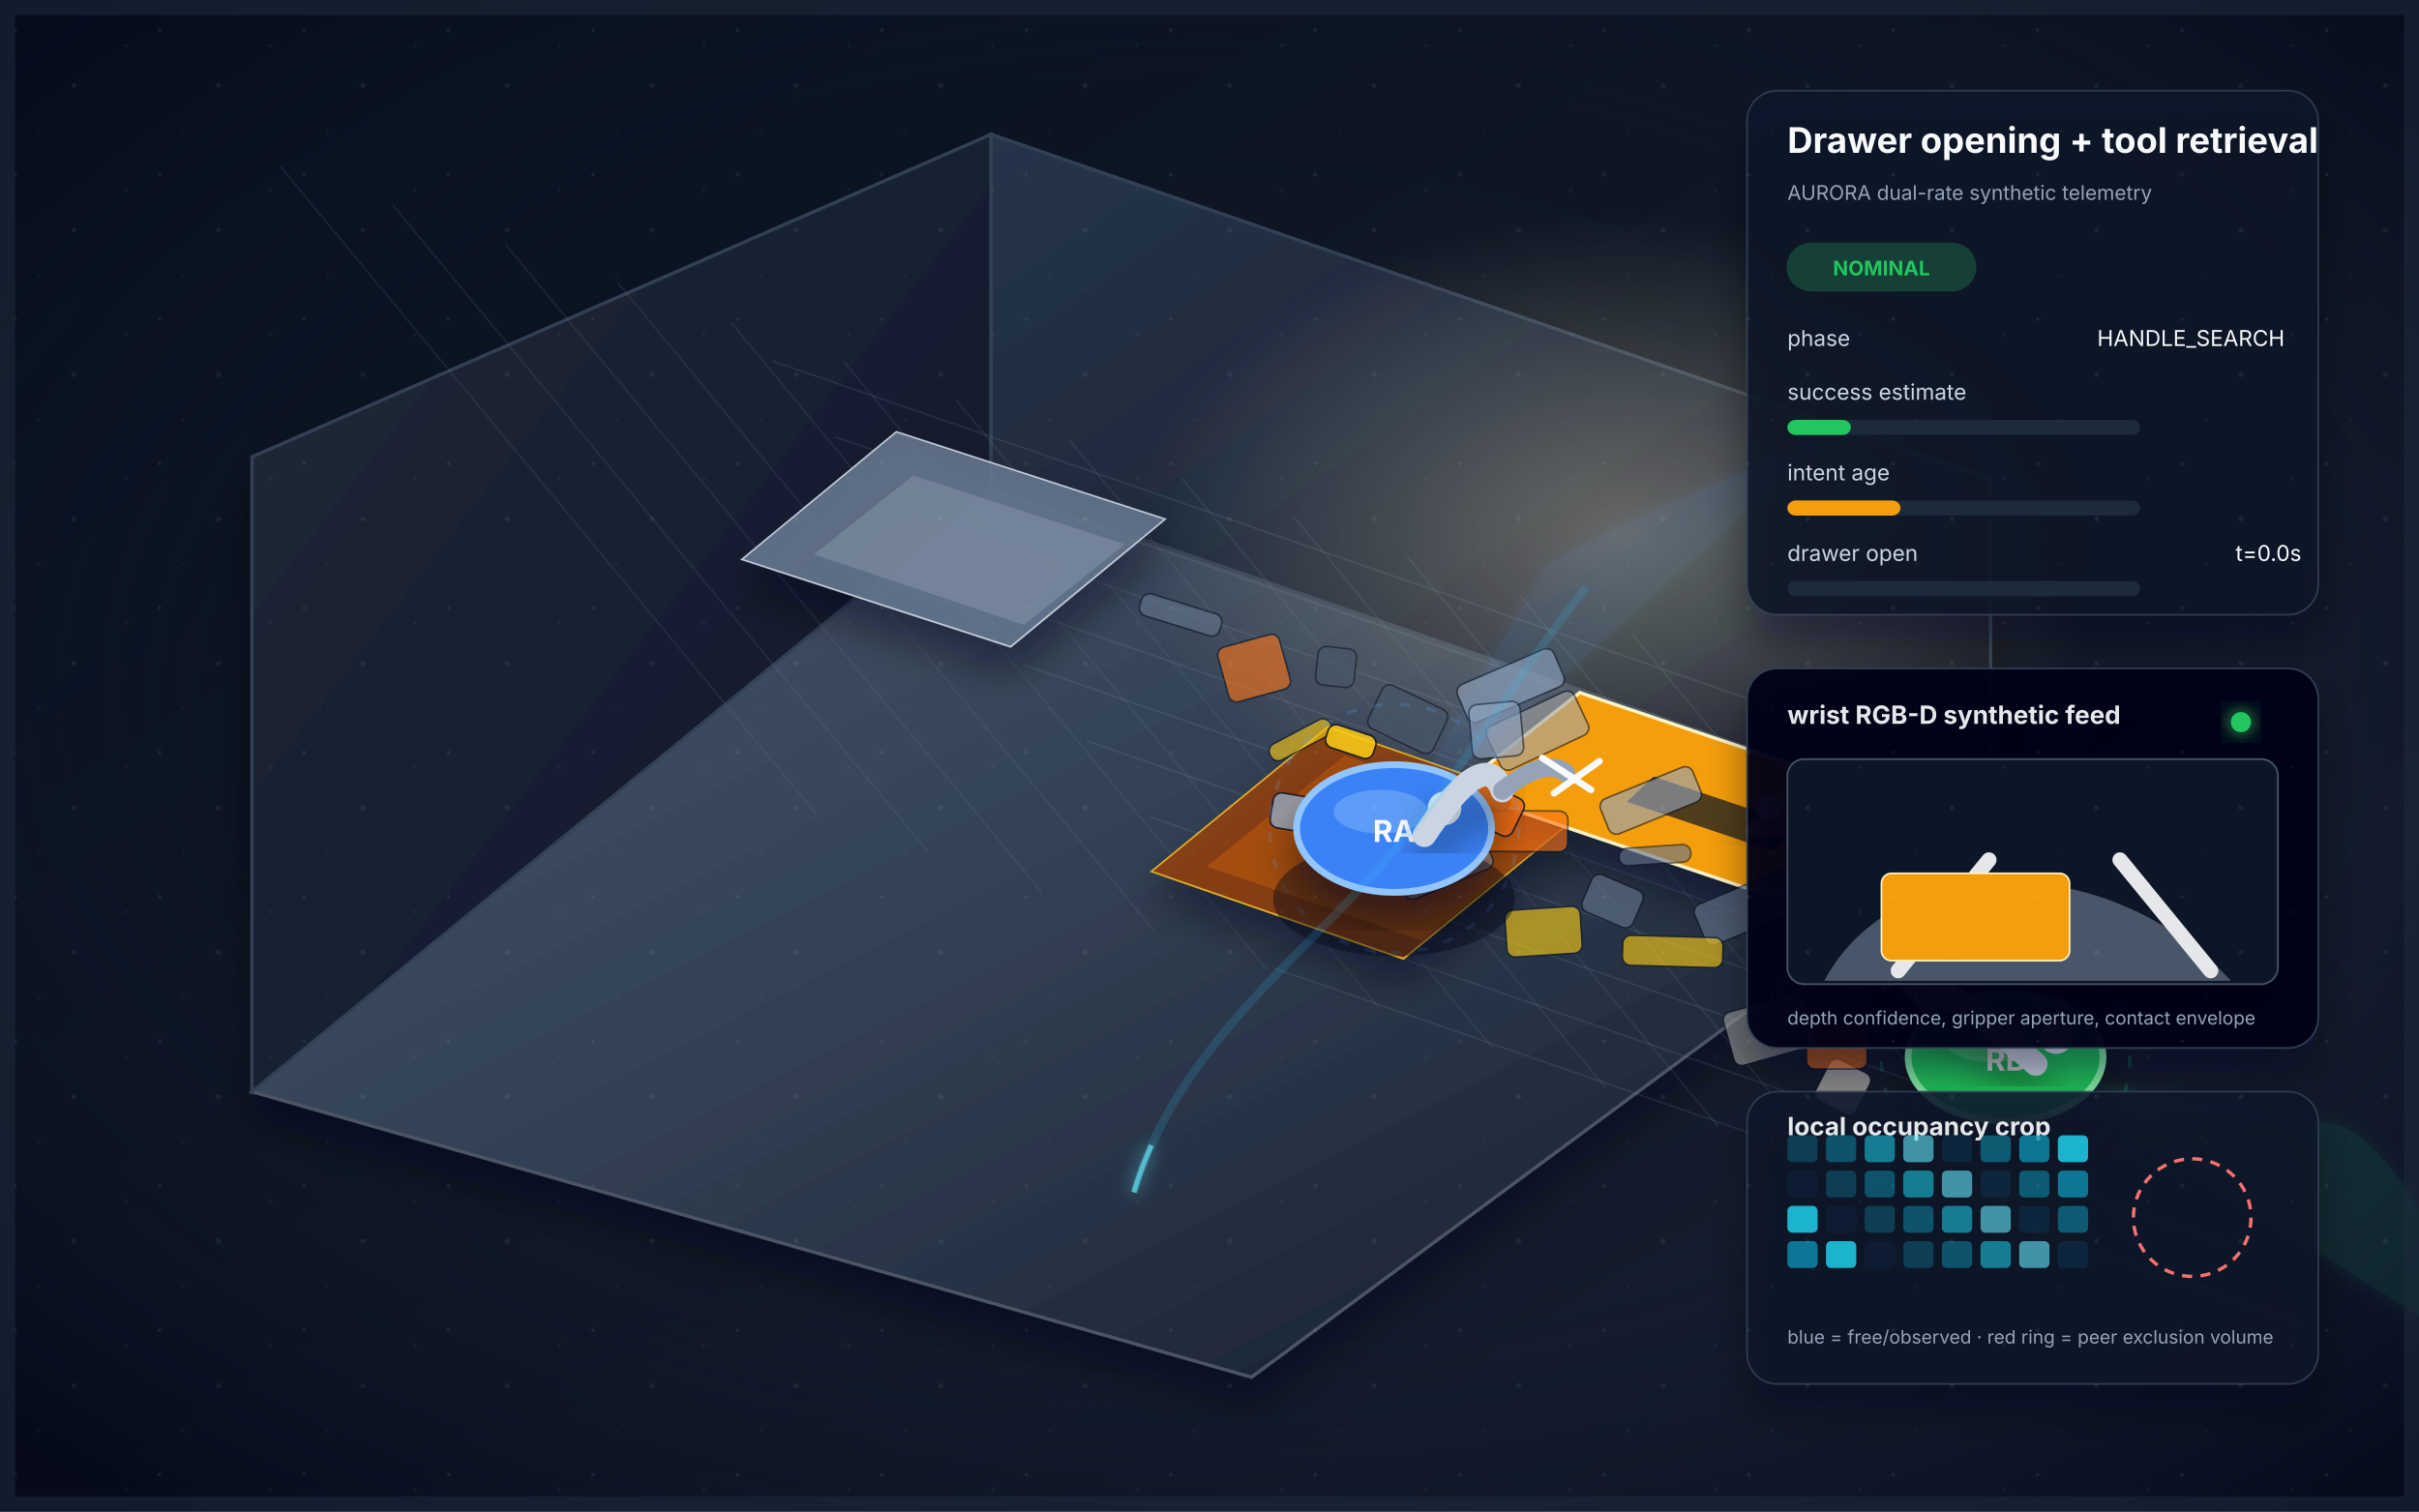
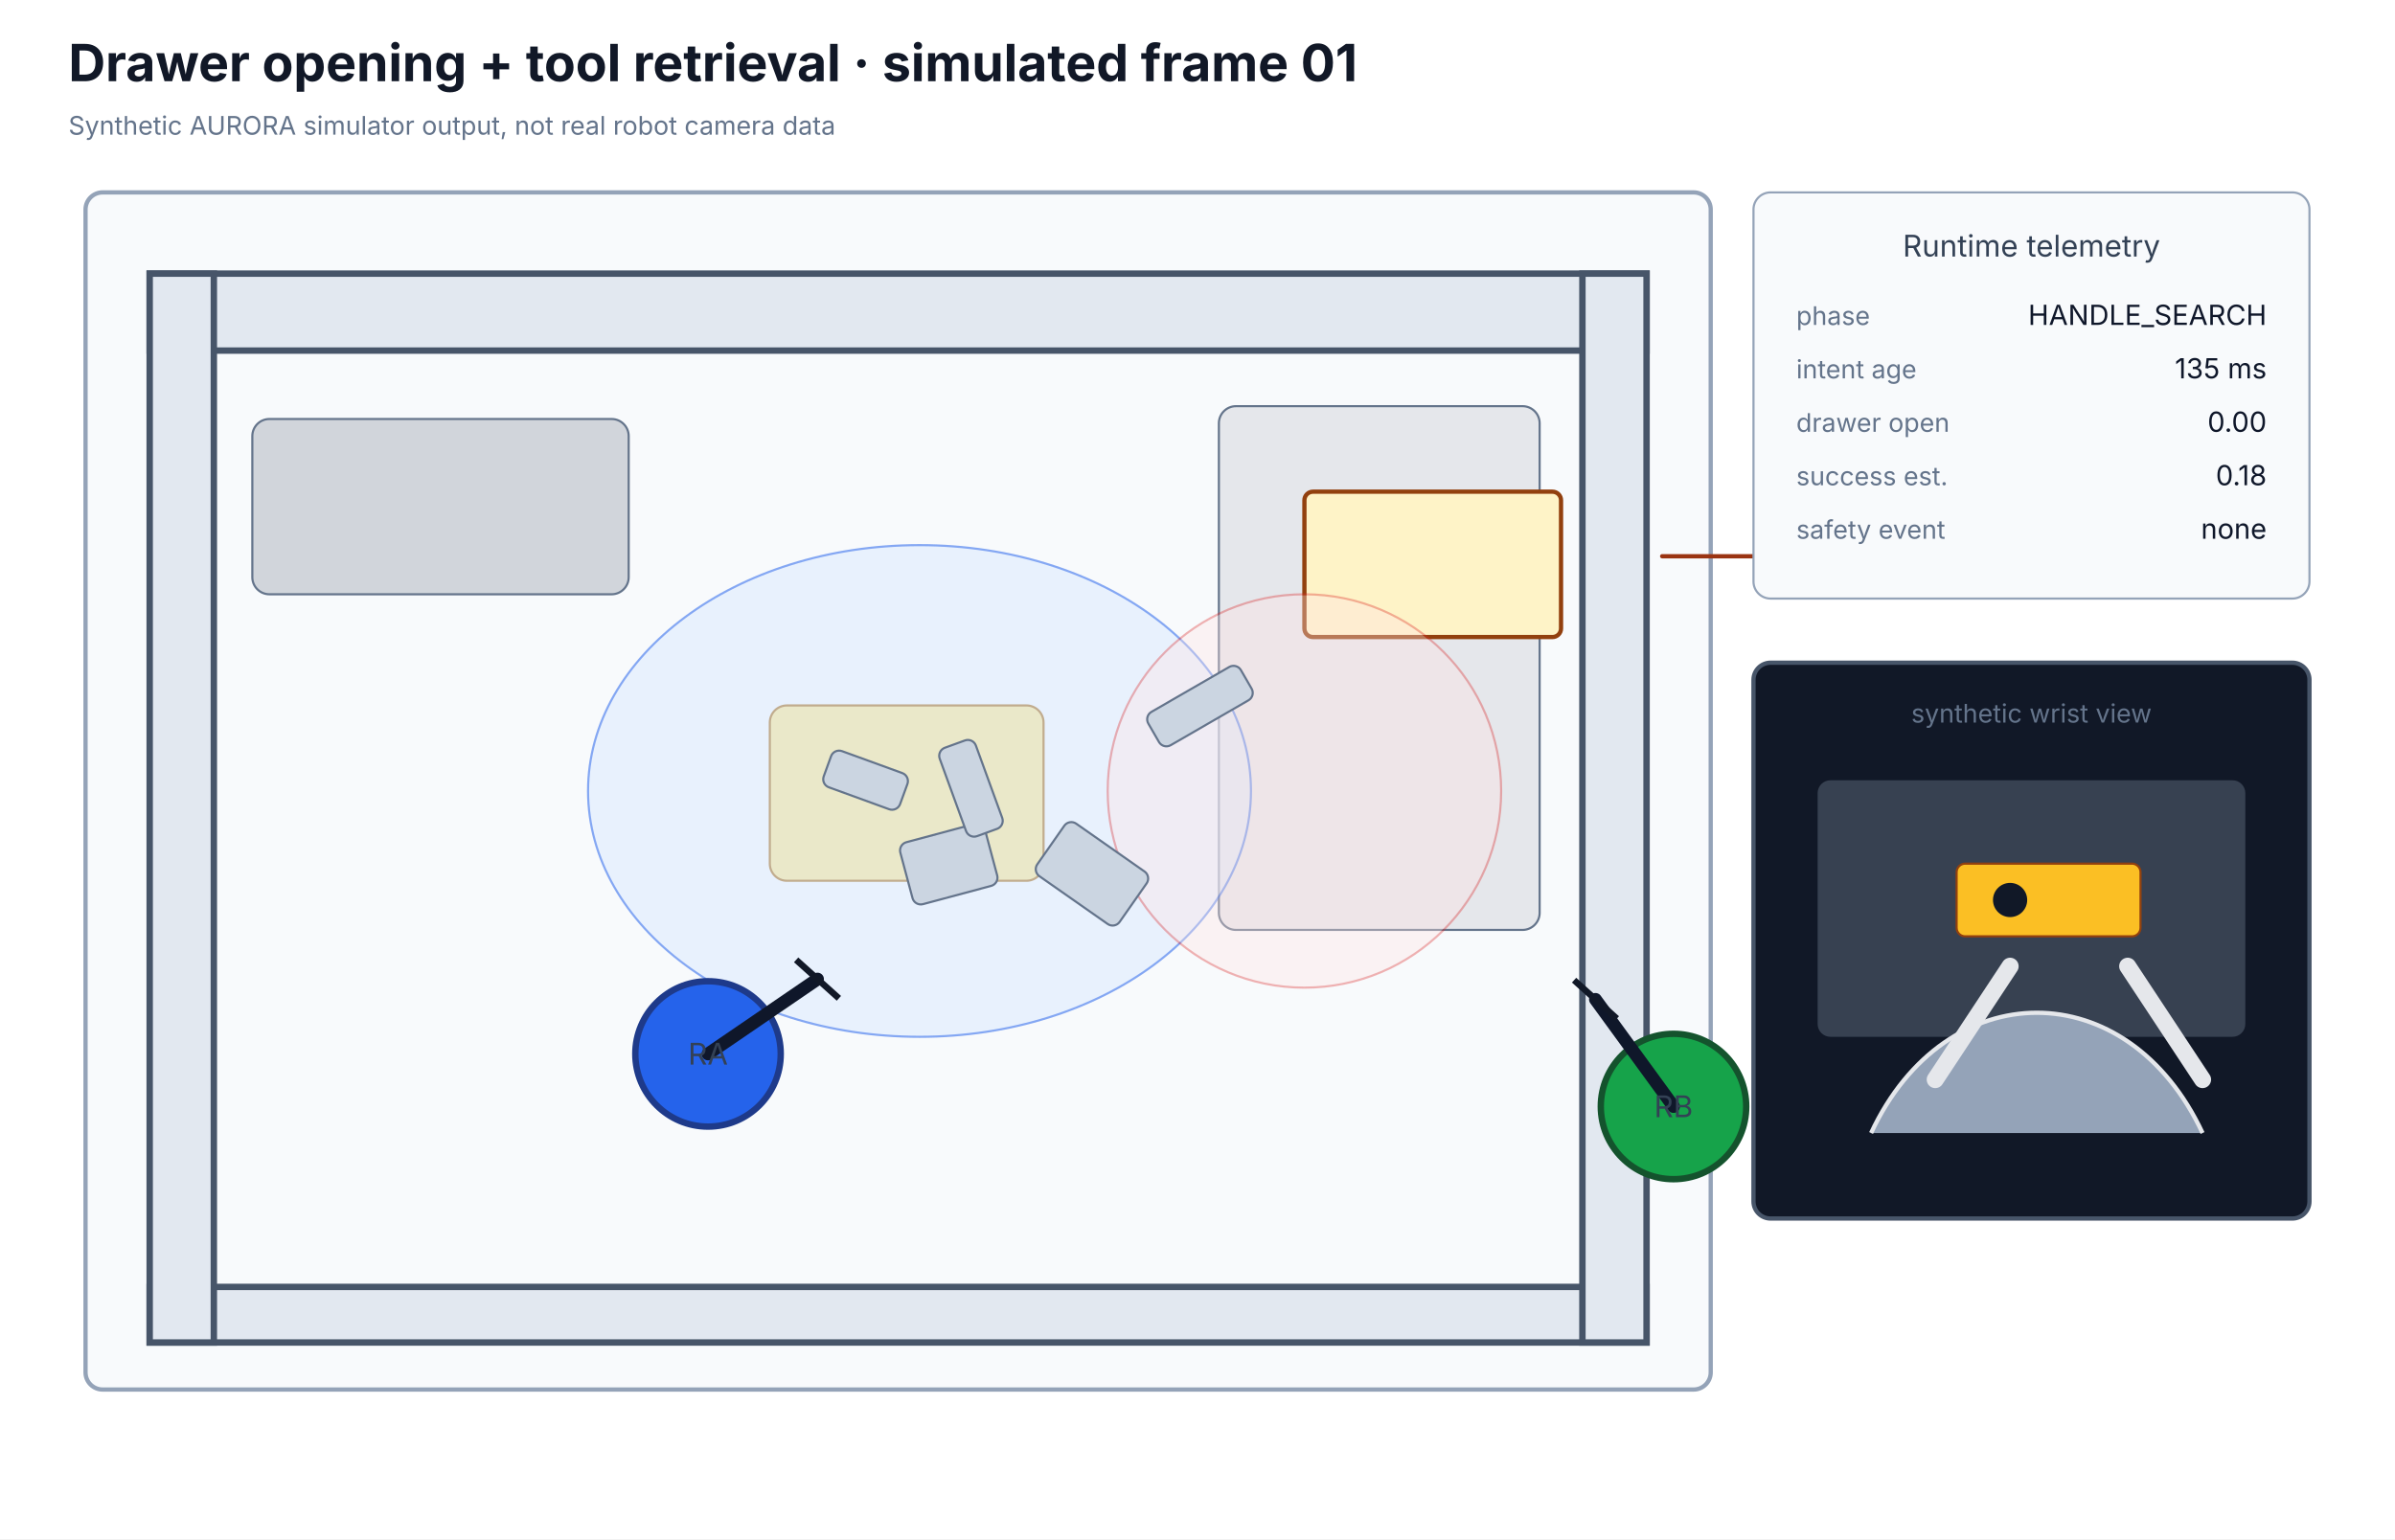
- <svg xmlns="http://www.w3.org/2000/svg" width="1440" height="900" viewBox="0 0 1440 900">
-   <defs>
-     <linearGradient id="bg" x1="0" y1="0" x2="1" y2="1">
-       <stop offset="0" stop-color="#07111f" />
-       <stop offset="0.55" stop-color="#111827" />
-       <stop offset="1" stop-color="#172033" />
-     </linearGradient>
-     <radialGradient id="vignette" cx="50%" cy="46%" r="70%">
-       <stop offset="0" stop-color="#ffffff" stop-opacity="0.07" />
-       <stop offset="0.58" stop-color="#0f172a" stop-opacity="0" />
-       <stop offset="1" stop-color="#020617" stop-opacity="0.82" />
-     </radialGradient>
-     <linearGradient id="floorGrad" x1="0" y1="0" x2="1" y2="1">
-       <stop offset="0" stop-color="#475569" />
-       <stop offset="0.45" stop-color="#334155" />
-       <stop offset="1" stop-color="#111827" />
-     </linearGradient>
-     <linearGradient id="wallLeft" x1="0" y1="0" x2="1" y2="1">
-       <stop offset="0" stop-color="#1f2937" />
-       <stop offset="1" stop-color="#0f172a" />
-     </linearGradient>
-     <linearGradient id="wallRight" x1="0" y1="0" x2="1" y2="1">
-       <stop offset="0" stop-color="#273449" />
-       <stop offset="1" stop-color="#111827" />
-     </linearGradient>
-     <radialGradient id="lamp" cx="50%" cy="50%" r="50%">
-       <stop offset="0" stop-color="#fef3c7" stop-opacity="0.60" />
-       <stop offset="1" stop-color="#fef3c7" stop-opacity="0" />
-     </radialGradient>
-     <pattern id="dust" width="86" height="86" patternUnits="userSpaceOnUse">
-       <circle cx="9" cy="18" r="1.1" fill="#e5e7eb" opacity="0.22" />
-       <circle cx="44" cy="51" r="1.5" fill="#f8fafc" opacity="0.18" />
-       <circle cx="75" cy="27" r="0.9" fill="#cbd5e1" opacity="0.18" />
-       <circle cx="23" cy="78" r="0.7" fill="#fef3c7" opacity="0.16" />
-     </pattern>
-     <filter id="softShadow" x="-30%" y="-30%" width="160%" height="160%">
-       <feDropShadow dx="0" dy="16" stdDeviation="12" flood-color="#020617" flood-opacity="0.45" />
-     </filter>
-     <filter id="glow" x="-50%" y="-50%" width="200%" height="200%">
-       <feGaussianBlur stdDeviation="5" result="coloredBlur" />
-       <feMerge>
-         <feMergeNode in="coloredBlur" />
-         <feMergeNode in="SourceGraphic" />
-       </feMerge>
-     </filter>
-   </defs>
-   <rect width="1440" height="900" fill="url(#bg)" />
-   <rect width="1440" height="900" fill="url(#vignette)" opacity="0.95" />
-   <g filter="url(#softShadow)">
-     <path d="M150 650 L590 290 L1185 495 L745 820 Z" fill="url(#floorGrad)" stroke="#4b5563" stroke-width="2" />
-     <path d="M150 650 L150 272 L590 80 L590 290 Z" fill="url(#wallLeft)" stroke="#334155" stroke-width="2" />
-     <path d="M590 80 L1185 285 L1185 495 L590 290 Z" fill="url(#wallRight)" stroke="#334155" stroke-width="2" />
-   </g>
-   <line x1="166.9" y1="99.1" x2="486.1" y2="484.8" stroke="#64748b" stroke-width="1" opacity="0.18" />
-   <line x1="234.0" y1="122.3" x2="553.2" y2="508.0" stroke="#64748b" stroke-width="1" opacity="0.18" />
-   <line x1="301.0" y1="145.6" x2="620.2" y2="531.3" stroke="#64748b" stroke-width="1" opacity="0.18" />
-   <line x1="368.1" y1="168.8" x2="687.3" y2="554.5" stroke="#64748b" stroke-width="1" opacity="0.18" />
-   <line x1="435.2" y1="192.0" x2="754.4" y2="577.7" stroke="#64748b" stroke-width="1" opacity="0.18" />
-   <line x1="502.3" y1="215.2" x2="821.5" y2="600.9" stroke="#64748b" stroke-width="1" opacity="0.18" />
-   <line x1="569.4" y1="238.4" x2="888.6" y2="624.1" stroke="#64748b" stroke-width="1" opacity="0.18" />
-   <line x1="636.4" y1="261.7" x2="955.6" y2="647.4" stroke="#64748b" stroke-width="1" opacity="0.18" />
-   <line x1="703.5" y1="284.9" x2="1022.7" y2="670.6" stroke="#64748b" stroke-width="1" opacity="0.18" />
-   <line x1="770.6" y1="308.1" x2="1089.8" y2="693.8" stroke="#64748b" stroke-width="1" opacity="0.18" />
-   <line x1="837.7" y1="331.3" x2="1156.9" y2="717.0" stroke="#64748b" stroke-width="1" opacity="0.18" />
-   <line x1="904.8" y1="354.5" x2="1224.0" y2="740.2" stroke="#64748b" stroke-width="1" opacity="0.18" />
-   <line x1="971.8" y1="377.8" x2="1291.0" y2="763.5" stroke="#64748b" stroke-width="1" opacity="0.18" />
-   <line x1="459.8" y1="215.0" x2="1068.2" y2="425.6" stroke="#94a3b8" stroke-width="1" opacity="0.14" />
-   <line x1="497.2" y1="260.2" x2="1105.6" y2="470.8" stroke="#94a3b8" stroke-width="1" opacity="0.14" />
-   <line x1="534.7" y1="305.5" x2="1143.1" y2="516.1" stroke="#94a3b8" stroke-width="1" opacity="0.14" />
-   <line x1="572.1" y1="350.7" x2="1180.5" y2="561.3" stroke="#94a3b8" stroke-width="1" opacity="0.14" />
-   <line x1="609.6" y1="396.0" x2="1218.0" y2="606.6" stroke="#94a3b8" stroke-width="1" opacity="0.14" />
-   <line x1="647.0" y1="441.2" x2="1255.4" y2="651.8" stroke="#94a3b8" stroke-width="1" opacity="0.14" />
-   <line x1="684.4" y1="486.4" x2="1292.8" y2="697.0" stroke="#94a3b8" stroke-width="1" opacity="0.14" />
-   <line x1="721.9" y1="531.7" x2="1330.3" y2="742.3" stroke="#94a3b8" stroke-width="1" opacity="0.14" />
-   <line x1="759.3" y1="576.9" x2="1367.7" y2="787.5" stroke="#94a3b8" stroke-width="1" opacity="0.14" />
-   <ellipse cx="965" cy="318" rx="290" ry="190" fill="url(#lamp)" opacity="0.55" />
-   <g filter="url(#softShadow)">
-     <path d="M533.6 257.1 l160 52 l-92 76 l-160 -52z" fill="#64748b" stroke="#cbd5e1" opacity="0.92" />
-     <path d="M543.6 283.1 l126 41 l-60 48 l-125 -42z" fill="#94a3b8" opacity="0.35" />
-   </g>
-   <g filter="url(#softShadow)">
-     <path d="M790.4 432.9 l150 52 l-105 86 l-150 -52z" fill="#92400e" stroke="#fbbf24" opacity="0.86" />
-     <path d="M800.4 449.9 l128 44 l-82 66 l-128 -44z" fill="#b45309" opacity="0.65" />
-   </g>
-   <g filter="url(#softShadow)">
-     <path d="M940.4 412.4 l190 64 l-74 58 l-190 -64z" fill="#f59e0b" stroke="#fef3c7" stroke-width="2" />
-     <path d="M984.4 462.4 l86 29 l-16 15 l-86 -29z" fill="#111827" opacity="0.72" />
-     <circle cx="1053.4" cy="481.4" r="8" fill="#fef3c7" />
-   </g>
-   <rect x="758.8" y="471.3" width="28.0" height="21.1" rx="5" fill="#94a3b8" stroke="#111827" opacity="0.86" transform="rotate(9.6 758.8 471.3)" />
-   <rect x="963.4" y="505.4" width="42.9" height="10.5" rx="5" fill="#64748b" stroke="#111827" opacity="0.62" transform="rotate(-3.8 963.4 505.4)" />
-   <rect x="895.5" y="542.2" width="45.0" height="28.1" rx="5" fill="#facc15" stroke="#111827" opacity="0.62" transform="rotate(-3.7 895.5 542.2)" />
-   <rect x="831.0" y="519.6" width="56.4" height="19.0" rx="5" fill="#a3a3a3" stroke="#111827" opacity="0.62" transform="rotate(-22.6 831.0 519.6)" />
-   <rect x="879.0" y="482.6" width="54.4" height="24.3" rx="5" fill="#f97316" stroke="#111827" opacity="0.62" transform="rotate(0.4 879.0 482.6)" />
-   <rect x="878.7" y="464.5" width="24.1" height="11.5" rx="5" fill="#475569" stroke="#111827" opacity="0.86" transform="rotate(24.7 878.7 464.5)" />
-   <rect x="951.0" y="477.4" width="59.3" height="22.5" rx="5" fill="#94a3b8" stroke="#111827" opacity="0.62" transform="rotate(-22.2 951.0 477.4)" />
-   <rect x="1006.9" y="540.2" width="61.2" height="26.3" rx="5" fill="#64748b" stroke="#111827" opacity="0.62" transform="rotate(-22.7 1006.9 540.2)" />
-   <rect x="966.1" y="556.7" width="59.8" height="18.0" rx="5" fill="#facc15" stroke="#111827" opacity="0.62" transform="rotate(1.6 966.1 556.7)" />
-   <rect x="883.1" y="434.3" width="57.6" height="28.7" rx="5" fill="#a3a3a3" stroke="#111827" opacity="0.62" transform="rotate(-25.2 883.1 434.3)" />
-   <rect x="882.4" y="464.5" width="29.8" height="24.5" rx="5" fill="#f97316" stroke="#111827" opacity="0.86" transform="rotate(26.3 882.4 464.5)" />
-   <rect x="824.9" y="406.1" width="42.8" height="28.7" rx="5" fill="#475569" stroke="#111827" opacity="0.62" transform="rotate(25.5 824.9 406.1)" />
-   <rect x="865.7" y="409.4" width="62.6" height="24.4" rx="5" fill="#94a3b8" stroke="#111827" opacity="0.62" transform="rotate(-23.3 865.7 409.4)" />
-   <rect x="681.0" y="352.2" width="49.9" height="13.7" rx="5" fill="#64748b" stroke="#111827" opacity="0.62" transform="rotate(17.2 681.0 352.2)" />
-   <rect x="753.7" y="445.2" width="40.6" height="10.9" rx="5" fill="#facc15" stroke="#111827" opacity="0.62" transform="rotate(-27.9 753.7 445.2)" />
-   <rect x="1091.3" y="628.7" width="27.2" height="27.6" rx="5" fill="#a3a3a3" stroke="#111827" opacity="0.86" transform="rotate(27.4 1091.3 628.7)" />
-   <rect x="1075.3" y="609.4" width="36.2" height="27.2" rx="5" fill="#f97316" stroke="#111827" opacity="0.62" transform="rotate(-0.1 1075.3 609.4)" />
-   <rect x="1054.4" y="574.6" width="57.4" height="30.6" rx="5" fill="#475569" stroke="#111827" opacity="0.62" transform="rotate(-6.4 1054.4 574.6)" />
-   <rect x="873.9" y="420.0" width="30.7" height="32.5" rx="5" fill="#94a3b8" stroke="#111827" opacity="0.62" transform="rotate(-5.3 873.9 420.0)" />
-   <rect x="949.5" y="519.0" width="32.9" height="24.1" rx="5" fill="#64748b" stroke="#111827" opacity="0.62" transform="rotate(23.1 949.5 519.0)" />
-   <rect x="792.2" y="430.1" width="29.8" height="14.3" rx="5" fill="#facc15" stroke="#111827" opacity="0.86" transform="rotate(18.3 792.2 430.1)" />
-   <rect x="1024.6" y="603.9" width="50.1" height="33.0" rx="5" fill="#a3a3a3" stroke="#111827" opacity="0.62" transform="rotate(-15.6 1024.6 603.9)" />
-   <rect x="723.7" y="386.6" width="38.1" height="33.8" rx="5" fill="#f97316" stroke="#111827" opacity="0.62" transform="rotate(-15.4 723.7 386.6)" />
-   <rect x="785.1" y="384.4" width="23.1" height="23.1" rx="5" fill="#475569" stroke="#111827" opacity="0.62" transform="rotate(6.3 785.1 384.4)" />
-   <path d="M829.9 493.3 l90.0 -155.9 q46 -30 164.4 -73.2 z" fill="#60a5fa" opacity="0.10" filter="url(#glow)" />
-   <circle cx="829.9" cy="493.3" r="74" fill="none" stroke="#60a5fa" stroke-width="2" opacity="0.20" stroke-dasharray="6 10" />
-   <path d="M1193.9 629.5 l174.7 43.5 q46 -30 115.7 137.9 z" fill="#34d399" opacity="0.10" filter="url(#glow)" />
-   <circle cx="1193.9" cy="629.5" r="74" fill="none" stroke="#34d399" stroke-width="2" opacity="0.20" stroke-dasharray="6 10" />
-   <g filter="url(#softShadow)">
-     <path d="M1045.0 494.1 L1141.0 480.1" stroke="#fb923c" stroke-width="11" stroke-linecap="round" />
-     <circle cx="1147.0" cy="478.1" r="15" fill="#f97316" stroke="#fed7aa" stroke-width="3" />
-   </g>
-   <ellipse cx="829.9" cy="535.3" rx="72" ry="34" fill="#020617" opacity="0.42" />
-   <g filter="url(#softShadow)">
-     <ellipse cx="829.9" cy="493.3" rx="58" ry="38" fill="#3b82f6" stroke="#93c5fd" stroke-width="4" />
-     <ellipse cx="821.9" cy="483.3" rx="28" ry="13" fill="#93c5fd" opacity="0.38" />
-     <circle cx="859.9" cy="481.3" r="10" fill="#e0f2fe" />
-     <text x="829.9" y="501.3" font-family="Inter,Arial,sans-serif" font-size="18" font-weight="700" text-anchor="middle" fill="#f8fafc">RA</text>
-   </g>
-   <path d="M847.9 497.3 Q884.3 442.7 894.3 470.7" stroke="#cbd5e1" stroke-width="14" stroke-linecap="round" fill="none" filter="url(#softShadow)" />
-   <path d="M894.3 470.7 Q920.1 450.3 932.1 460.3" stroke="#94a3b8" stroke-width="11" stroke-linecap="round" fill="none" />
-   <path d="M918.1 451.3 L947.1 470.3 M925.1 472.3 L952.1 453.3" stroke="#f8fafc" stroke-width="4" stroke-linecap="round" />
-   <ellipse cx="1193.9" cy="671.5" rx="72" ry="34" fill="#020617" opacity="0.42" />
-   <g filter="url(#softShadow)">
-     <ellipse cx="1193.9" cy="629.5" rx="58" ry="38" fill="#22c55e" stroke="#86efac" stroke-width="4" />
-     <ellipse cx="1185.9" cy="619.5" rx="28" ry="13" fill="#86efac" opacity="0.38" />
-     <circle cx="1223.9" cy="617.5" r="10" fill="#e0f2fe" />
-     <text x="1193.9" y="637.5" font-family="Inter,Arial,sans-serif" font-size="18" font-weight="700" text-anchor="middle" fill="#f8fafc">RB</text>
-   </g>
-   <path d="M1211.9 633.5 Q1138.0 569.2 1148.0 597.2" stroke="#cbd5e1" stroke-width="14" stroke-linecap="round" fill="none" filter="url(#softShadow)" />
-   <path d="M1148.0 597.2 Q1116.6 565.9 1128.6 575.9" stroke="#94a3b8" stroke-width="11" stroke-linecap="round" fill="none" />
-   <path d="M1114.6 566.9 L1143.6 585.9 M1121.6 587.9 L1148.6 568.9" stroke="#f8fafc" stroke-width="4" stroke-linecap="round" />
-   <path d="M675 710 C700 625, 775 570, 825 512 C875 455, 900 405, 944 350" fill="none" stroke="#38bdf8" stroke-width="5" opacity="0.16" />
-   <path d="M675 710 C700 625, 775 570, 825 512 C875 455, 900 405, 944 350" fill="none" stroke="#67e8f9" stroke-width="3" opacity="0.72" stroke-dasharray="30.0 800" filter="url(#glow)" />
-   <g filter="url(#softShadow)">
-     <rect x="1040" y="54" width="340" height="312" rx="18" fill="#0f172a" opacity="0.88" stroke="#334155" />
-     <text x="1064" y="91" font-family="Inter,Arial,sans-serif" font-size="21" font-weight="700" fill="#f8fafc">Drawer opening + tool retrieval</text>
-     <text x="1064" y="119" font-family="Inter,Arial,sans-serif" font-size="12" fill="#94a3b8">AURORA dual-rate synthetic telemetry</text>
-     <rect x="1064" y="145" width="112" height="28" rx="14" fill="#22c55e" opacity="0.23" stroke="#22c55e" />
-     <text x="1120" y="164" font-family="Inter,Arial,sans-serif" font-size="12" font-weight="700" text-anchor="middle" fill="#22c55e">NOMINAL</text>
-     <text x="1064" y="206" font-family="Inter,Arial,sans-serif" font-size="13" fill="#cbd5e1">phase</text>
-     <text x="1360" y="206" font-family="Inter,Arial,sans-serif" font-size="13" text-anchor="end" fill="#f8fafc">HANDLE_SEARCH</text>
-     <text x="1064" y="238" font-family="Inter,Arial,sans-serif" font-size="13" fill="#cbd5e1">success estimate</text>
-     <rect x="1064" y="250" width="210" height="9" rx="5" fill="#1e293b" />
-     <rect x="1064" y="250" width="37.8" height="9" rx="5" fill="#22c55e" />
-     <text x="1064" y="286" font-family="Inter,Arial,sans-serif" font-size="13" fill="#cbd5e1">intent age</text>
-     <rect x="1064" y="298" width="210" height="9" rx="5" fill="#1e293b" />
-     <rect x="1064" y="298" width="67.3" height="9" rx="5" fill="#f59e0b" />
-     <text x="1064" y="334" font-family="Inter,Arial,sans-serif" font-size="13" fill="#cbd5e1">drawer open</text>
-     <rect x="1064" y="346" width="210" height="9" rx="5" fill="#1e293b" />
-     <rect x="1064" y="346" width="0.0" height="9" rx="5" fill="#38bdf8" />
-     <text x="1370" y="334" font-family="Inter,Arial,sans-serif" font-size="13" text-anchor="end" fill="#f8fafc">t=0.0s</text>
-   </g>
-   <g filter="url(#softShadow)">
-     <rect x="1040" y="398" width="340" height="226" rx="18" fill="#020617" opacity="0.94" stroke="#334155" />
-     <text x="1064" y="431" font-family="Inter,Arial,sans-serif" font-size="15" font-weight="700" fill="#e5e7eb">wrist RGB-D synthetic feed</text>
-     <rect x="1064" y="452" width="292" height="134" rx="10" fill="#111827" stroke="#475569" />
-     <path d="M1086 584 C1128 505, 1256 506, 1328 584" fill="#64748b" opacity="0.68" />
-     <line x1="1130" y1="578" x2="1184" y2="512" stroke="#e5e7eb" stroke-width="9" stroke-linecap="round" />
-     <line x1="1262" y1="512" x2="1316" y2="578" stroke="#e5e7eb" stroke-width="9" stroke-linecap="round" />
-     <rect x="1120.0" y="520" width="112.0" height="52" rx="6" fill="#f59e0b" stroke="#fef3c7" />
-     <circle cx="1334" cy="430" r="6" fill="#22c55e" filter="url(#glow)" />
-     <text x="1064" y="610" font-family="Inter,Arial,sans-serif" font-size="11" fill="#94a3b8">depth confidence, gripper aperture, contact envelope</text>
-   </g>
-   <g filter="url(#softShadow)">
-     <rect x="1040" y="650" width="340" height="174" rx="18" fill="#0f172a" opacity="0.88" stroke="#334155" />
-     <text x="1064" y="676" font-family="Inter,Arial,sans-serif" font-size="15" font-weight="700" fill="#e5e7eb">local occupancy crop</text>
-     <rect x="1064" y="676" width="18" height="16" rx="3" fill="#0e7490" opacity="0.41" />
-     <rect x="1087" y="676" width="18" height="16" rx="3" fill="#0891b2" opacity="0.47" />
-     <rect x="1110" y="676" width="18" height="16" rx="3" fill="#22d3ee" opacity="0.53" />
-     <rect x="1133" y="676" width="18" height="16" rx="3" fill="#67e8f9" opacity="0.59" />
-     <rect x="1156" y="676" width="18" height="16" rx="3" fill="#082f49" opacity="0.65" />
-     <rect x="1179" y="676" width="18" height="16" rx="3" fill="#0e7490" opacity="0.71" />
-     <rect x="1202" y="676" width="18" height="16" rx="3" fill="#0891b2" opacity="0.77" />
-     <rect x="1225" y="676" width="18" height="16" rx="3" fill="#22d3ee" opacity="0.83" />
-     <rect x="1064" y="697" width="18" height="16" rx="3" fill="#082f49" opacity="0.35" />
-     <rect x="1087" y="697" width="18" height="16" rx="3" fill="#0e7490" opacity="0.41" />
-     <rect x="1110" y="697" width="18" height="16" rx="3" fill="#0891b2" opacity="0.47" />
-     <rect x="1133" y="697" width="18" height="16" rx="3" fill="#22d3ee" opacity="0.53" />
-     <rect x="1156" y="697" width="18" height="16" rx="3" fill="#67e8f9" opacity="0.59" />
-     <rect x="1179" y="697" width="18" height="16" rx="3" fill="#082f49" opacity="0.65" />
-     <rect x="1202" y="697" width="18" height="16" rx="3" fill="#0e7490" opacity="0.71" />
-     <rect x="1225" y="697" width="18" height="16" rx="3" fill="#0891b2" opacity="0.77" />
-     <rect x="1064" y="718" width="18" height="16" rx="3" fill="#22d3ee" opacity="0.83" />
-     <rect x="1087" y="718" width="18" height="16" rx="3" fill="#082f49" opacity="0.35" />
-     <rect x="1110" y="718" width="18" height="16" rx="3" fill="#0e7490" opacity="0.41" />
-     <rect x="1133" y="718" width="18" height="16" rx="3" fill="#0891b2" opacity="0.47" />
-     <rect x="1156" y="718" width="18" height="16" rx="3" fill="#22d3ee" opacity="0.53" />
-     <rect x="1179" y="718" width="18" height="16" rx="3" fill="#67e8f9" opacity="0.59" />
-     <rect x="1202" y="718" width="18" height="16" rx="3" fill="#082f49" opacity="0.65" />
-     <rect x="1225" y="718" width="18" height="16" rx="3" fill="#0e7490" opacity="0.71" />
-     <rect x="1064" y="739" width="18" height="16" rx="3" fill="#0891b2" opacity="0.77" />
-     <rect x="1087" y="739" width="18" height="16" rx="3" fill="#22d3ee" opacity="0.83" />
-     <rect x="1110" y="739" width="18" height="16" rx="3" fill="#082f49" opacity="0.35" />
-     <rect x="1133" y="739" width="18" height="16" rx="3" fill="#0e7490" opacity="0.41" />
-     <rect x="1156" y="739" width="18" height="16" rx="3" fill="#0891b2" opacity="0.47" />
-     <rect x="1179" y="739" width="18" height="16" rx="3" fill="#22d3ee" opacity="0.53" />
-     <rect x="1202" y="739" width="18" height="16" rx="3" fill="#67e8f9" opacity="0.59" />
-     <rect x="1225" y="739" width="18" height="16" rx="3" fill="#082f49" opacity="0.65" />
-     <rect x="1270" y="690" width="70" height="70" rx="35" fill="none" stroke="#f87171" stroke-width="2" stroke-dasharray="6 5" />
-     <text x="1064" y="800" font-family="Inter,Arial,sans-serif" font-size="11" fill="#94a3b8">blue = free/observed · red ring = peer exclusion volume</text>
-   </g>
-   <rect x="0" y="0" width="1440" height="900" fill="url(#dust)" opacity="0.33" />
-   <rect x="0" y="0" width="1440" height="900" fill="none" stroke="#1e293b" stroke-width="18" opacity="0.55" />
+ <svg xmlns="http://www.w3.org/2000/svg" width="1120" height="720" viewBox="0 0 1120 720">
+   <style>text{font-family:Inter,Arial,sans-serif}.title{font-size:24px;font-weight:700;fill:#111827}.label{font-size:14px;fill:#334155}.small{font-size:12px;fill:#64748b}.hud{font-size:13px;fill:#0f172a}.wall{fill:#e2e8f0;stroke:#475569;stroke-width:3}.floor{fill:#f8fafc}.zone{fill:#dbeafe;stroke:#2563eb;stroke-width:1;opacity:.55}.danger{fill:#fee2e2;stroke:#dc2626;stroke-width:1}.drawer{fill:#fef3c7;stroke:#92400e;stroke-width:2}.clutter{fill:#cbd5e1;stroke:#64748b;stroke-width:1}.tool{fill:#f97316;stroke:#9a3412;stroke-width:2}.robotA{fill:#2563eb;stroke:#1e3a8a;stroke-width:3}.robotB{fill:#16a34a;stroke:#14532d;stroke-width:3}.arm{stroke:#0f172a;stroke-width:6;stroke-linecap:round}.grip{stroke:#111827;stroke-width:3}</style>
+   <rect width="100%" height="100%" fill="#ffffff" />
+   <text x="32.0" y="38.0" class="title" text-anchor="start">Drawer opening + tool retrieval · simulated frame 01</text>
+   <text x="32.0" y="63.0" class="small" text-anchor="start">Synthetic AURORA simulator output, not real robot camera data</text>
+   <rect x="40" y="90" width="760" height="560" rx="8" class="floor" stroke="#94a3b8" stroke-width="2" />
+   <rect x="70" y="128" width="700" height="36" class="wall" />
+   <rect x="70" y="602" width="700" height="26" class="wall" />
+   <rect x="70" y="128" width="30" height="500" class="wall" />
+   <rect x="740" y="128" width="30" height="500" class="wall" />
+   <rect x="118" y="196" width="176" height="82" rx="8" fill="#d1d5db" stroke="#64748b" />
+   <rect x="570" y="190" width="150" height="245" rx="8" fill="#e5e7eb" stroke="#64748b" />
+   <rect x="610.0" y="230" width="120.0" height="68" rx="4" class="drawer" />
+   <rect x="360" y="330" width="128" height="82" rx="8" fill="#fde68a" stroke="#a16207" />
+   <ellipse cx="430" cy="370" rx="155" ry="115" class="zone" />
+   <circle cx="610" cy="370" r="92" class="danger" opacity=".35" />
+   <rect x="390" y="350" width="38" height="18" rx="4" class="clutter" transform="rotate(20 390 350)" />
+   <rect x="420" y="395" width="41" height="30" rx="4" class="clutter" transform="rotate(-15 420 395)" />
+   <rect x="455" y="345" width="44" height="18" rx="4" class="clutter" transform="rotate(70 455 345)" />
+   <rect x="500" y="383" width="47" height="30" rx="4" class="clutter" transform="rotate(35 500 383)" />
+   <rect x="535" y="335" width="50" height="18" rx="4" class="clutter" transform="rotate(-30 535 335)" />
+   <path d="M 777.3 260.2 L 853.3 260.2" class="tool" stroke-width="9" stroke-linecap="round" />
+   <circle cx="857.3" cy="260.2" r="12" class="tool" />
+   <circle cx="331.1" cy="493.0" r="34" class="robotA" />
+   <line x1="331.1" y1="493.0" x2="382.3" y2="458.0" class="arm" />
+   <line x1="372.3" y1="449.0" x2="392.3" y2="467.0" class="grip" />
+   <text x="331.1" y="498.0" class="label" text-anchor="middle">RA</text>
+   <circle cx="782.6" cy="517.6" r="34" class="robotB" />
+   <line x1="782.6" y1="517.6" x2="746.1" y2="467.5" class="arm" />
+   <line x1="736.1" y1="458.5" x2="756.1" y2="476.5" class="grip" />
+   <text x="782.6" y="522.6" class="label" text-anchor="middle">RB</text>
+   <rect x="820" y="90" width="260" height="190" rx="8" fill="#f8fafc" stroke="#94a3b8" />
+   <text x="950.0" y="120.0" class="label" text-anchor="middle">Runtime telemetry</text>
+   <text x="840.0" y="152.0" class="small" text-anchor="start">phase</text>
+   <text x="1060.0" y="152.0" class="hud" text-anchor="end">HANDLE_SEARCH</text>
+   <text x="840.0" y="177.0" class="small" text-anchor="start">intent age</text>
+   <text x="1060.0" y="177.0" class="hud" text-anchor="end">135 ms</text>
+   <text x="840.0" y="202.0" class="small" text-anchor="start">drawer open</text>
+   <text x="1060.0" y="202.0" class="hud" text-anchor="end">0.00</text>
+   <text x="840.0" y="227.0" class="small" text-anchor="start">success est.</text>
+   <text x="1060.0" y="227.0" class="hud" text-anchor="end">0.18</text>
+   <text x="840.0" y="252.0" class="small" text-anchor="start">safety event</text>
+   <text x="1060.0" y="252.0" class="hud" text-anchor="end">none</text>
+   <rect x="820" y="310" width="260" height="260" rx="8" fill="#111827" stroke="#475569" stroke-width="2" />
+   <text x="950.0" y="338.0" class="small" text-anchor="middle">synthetic wrist view</text>
+   <rect x="850" y="365" width="200" height="120" rx="6" fill="#374151" />
+   <path d="M 875 530 C 910 455, 995 455, 1030 530" fill="#94a3b8" stroke="#e5e7eb" stroke-width="2" />
+   <line x1="905" y1="505" x2="940" y2="452" stroke="#e5e7eb" stroke-width="8" stroke-linecap="round" />
+   <line x1="995" y1="452" x2="1030" y2="505" stroke="#e5e7eb" stroke-width="8" stroke-linecap="round" />
+   <rect x="915.0" y="404" width="86.0" height="34" rx="4" fill="#fbbf24" stroke="#92400e" />
+   <circle cx="940" cy="421" r="8" fill="#111827" />
</svg>
